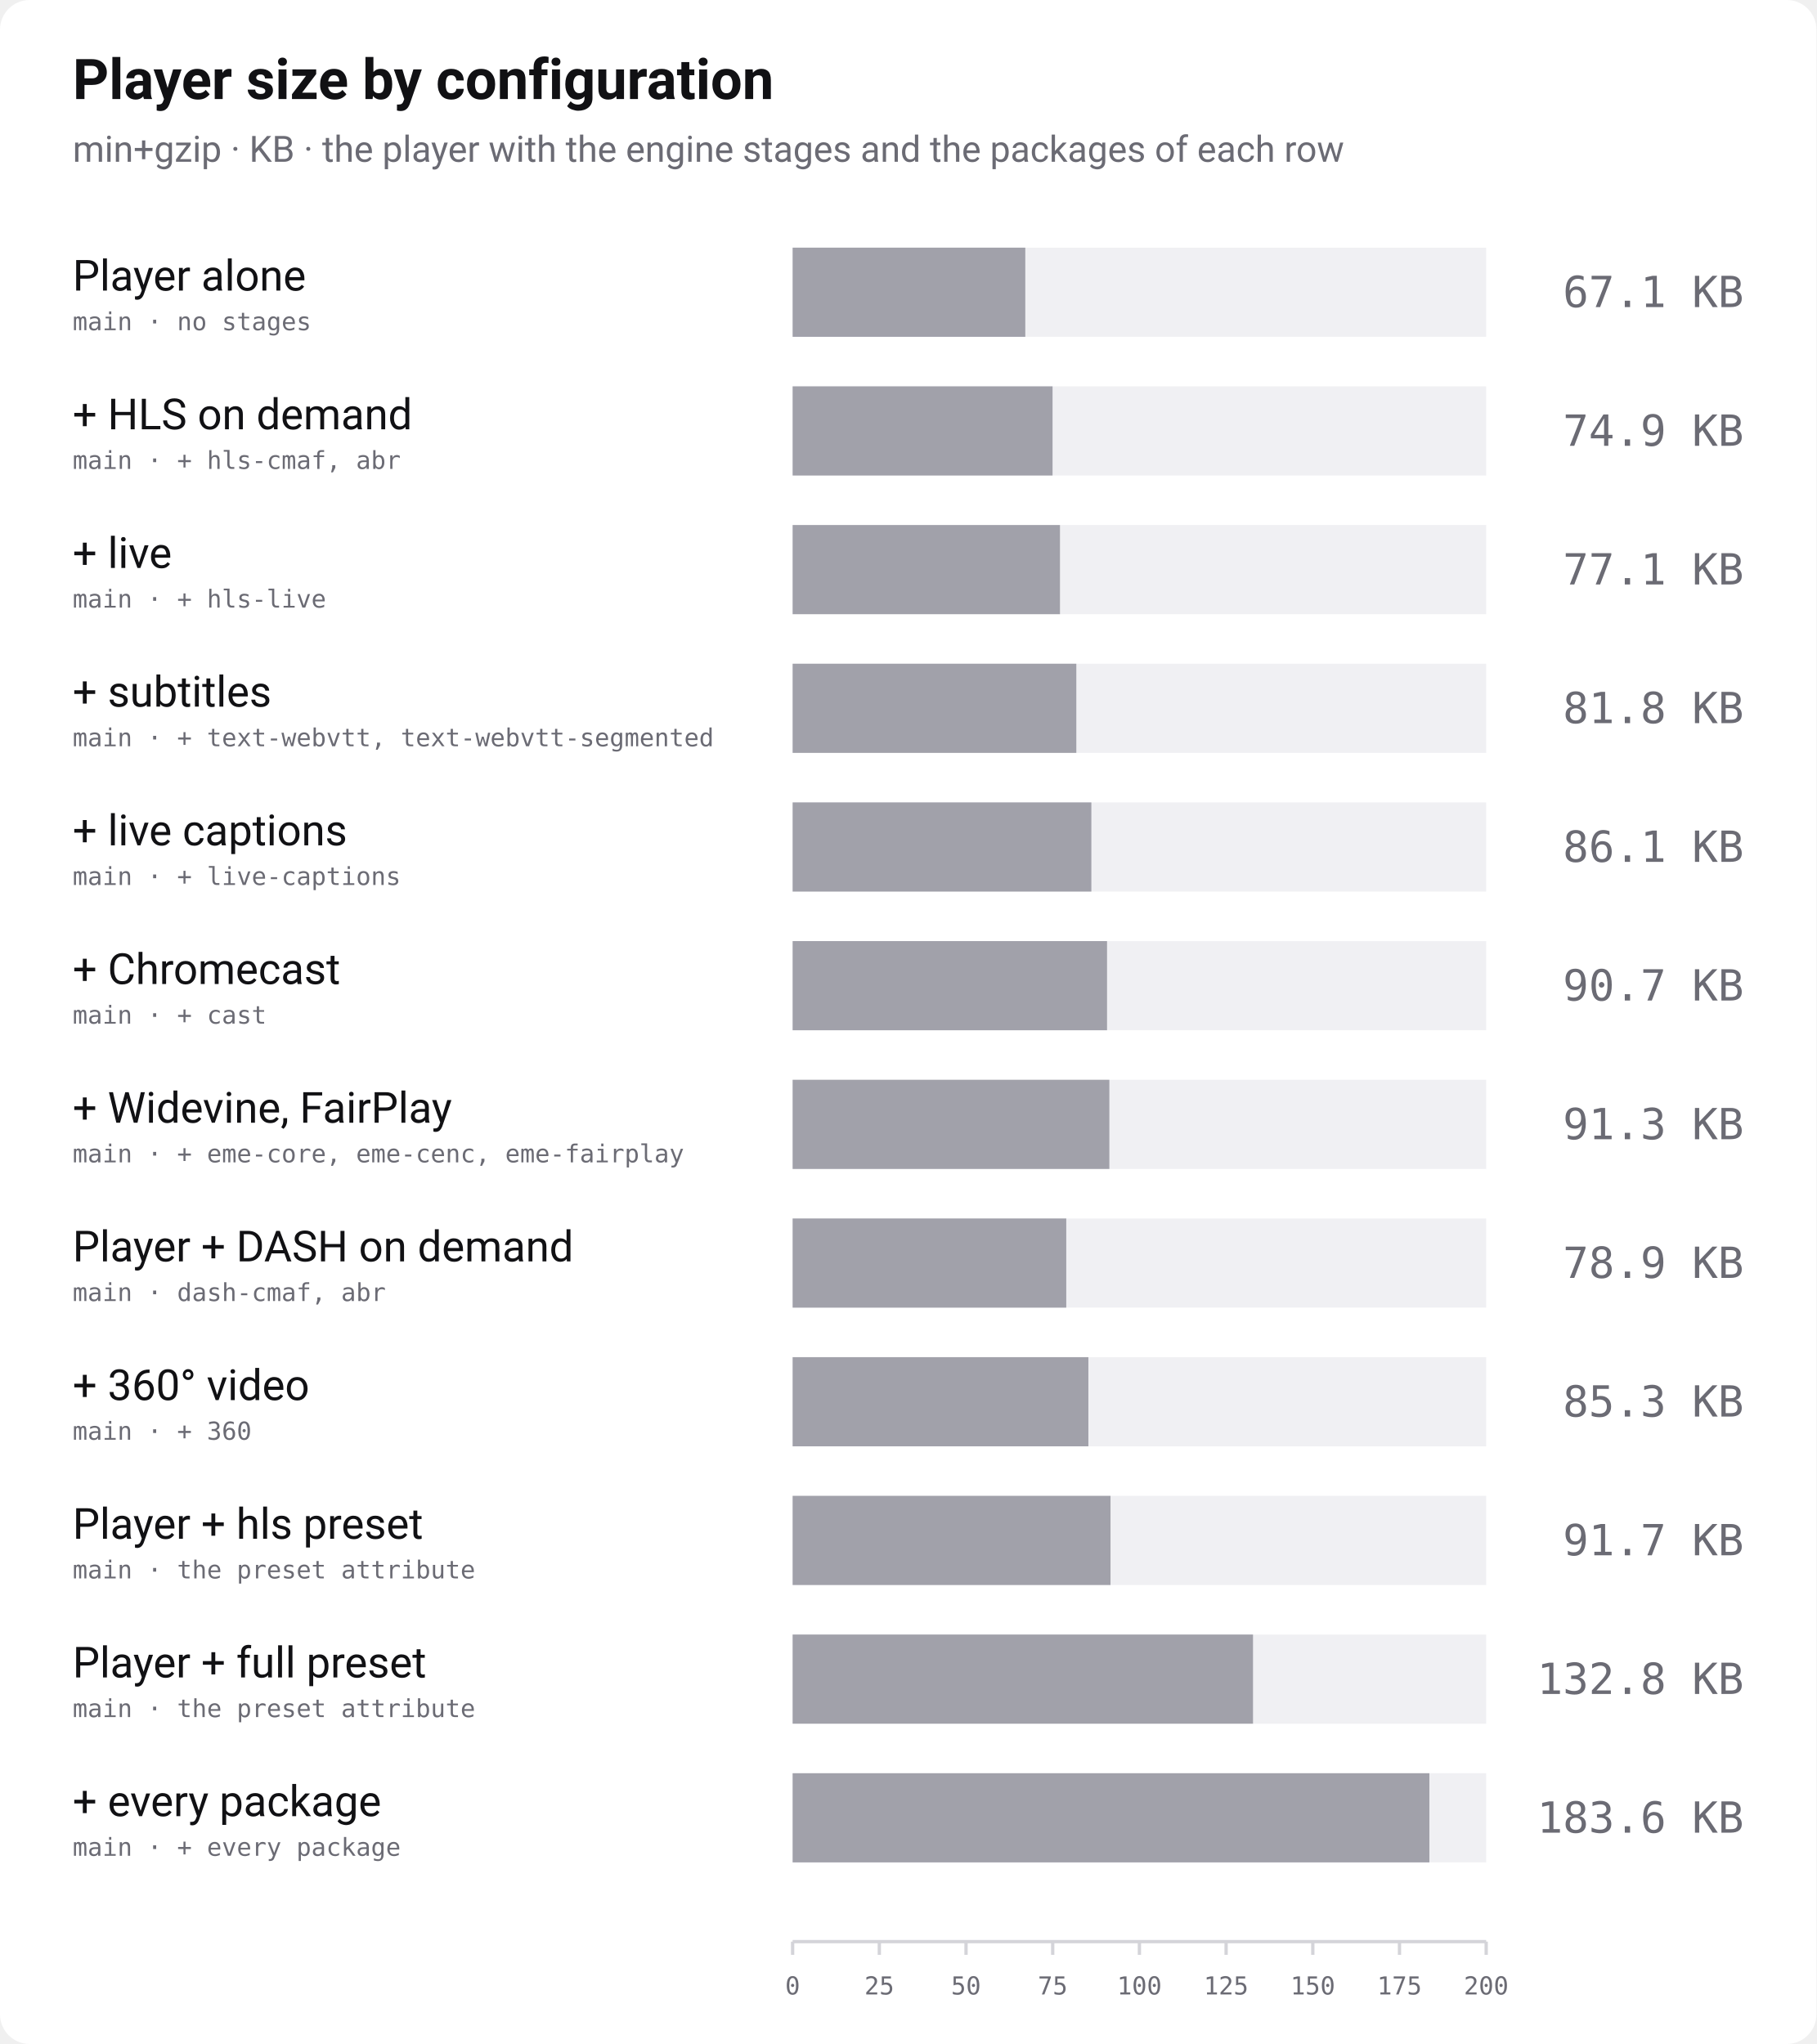
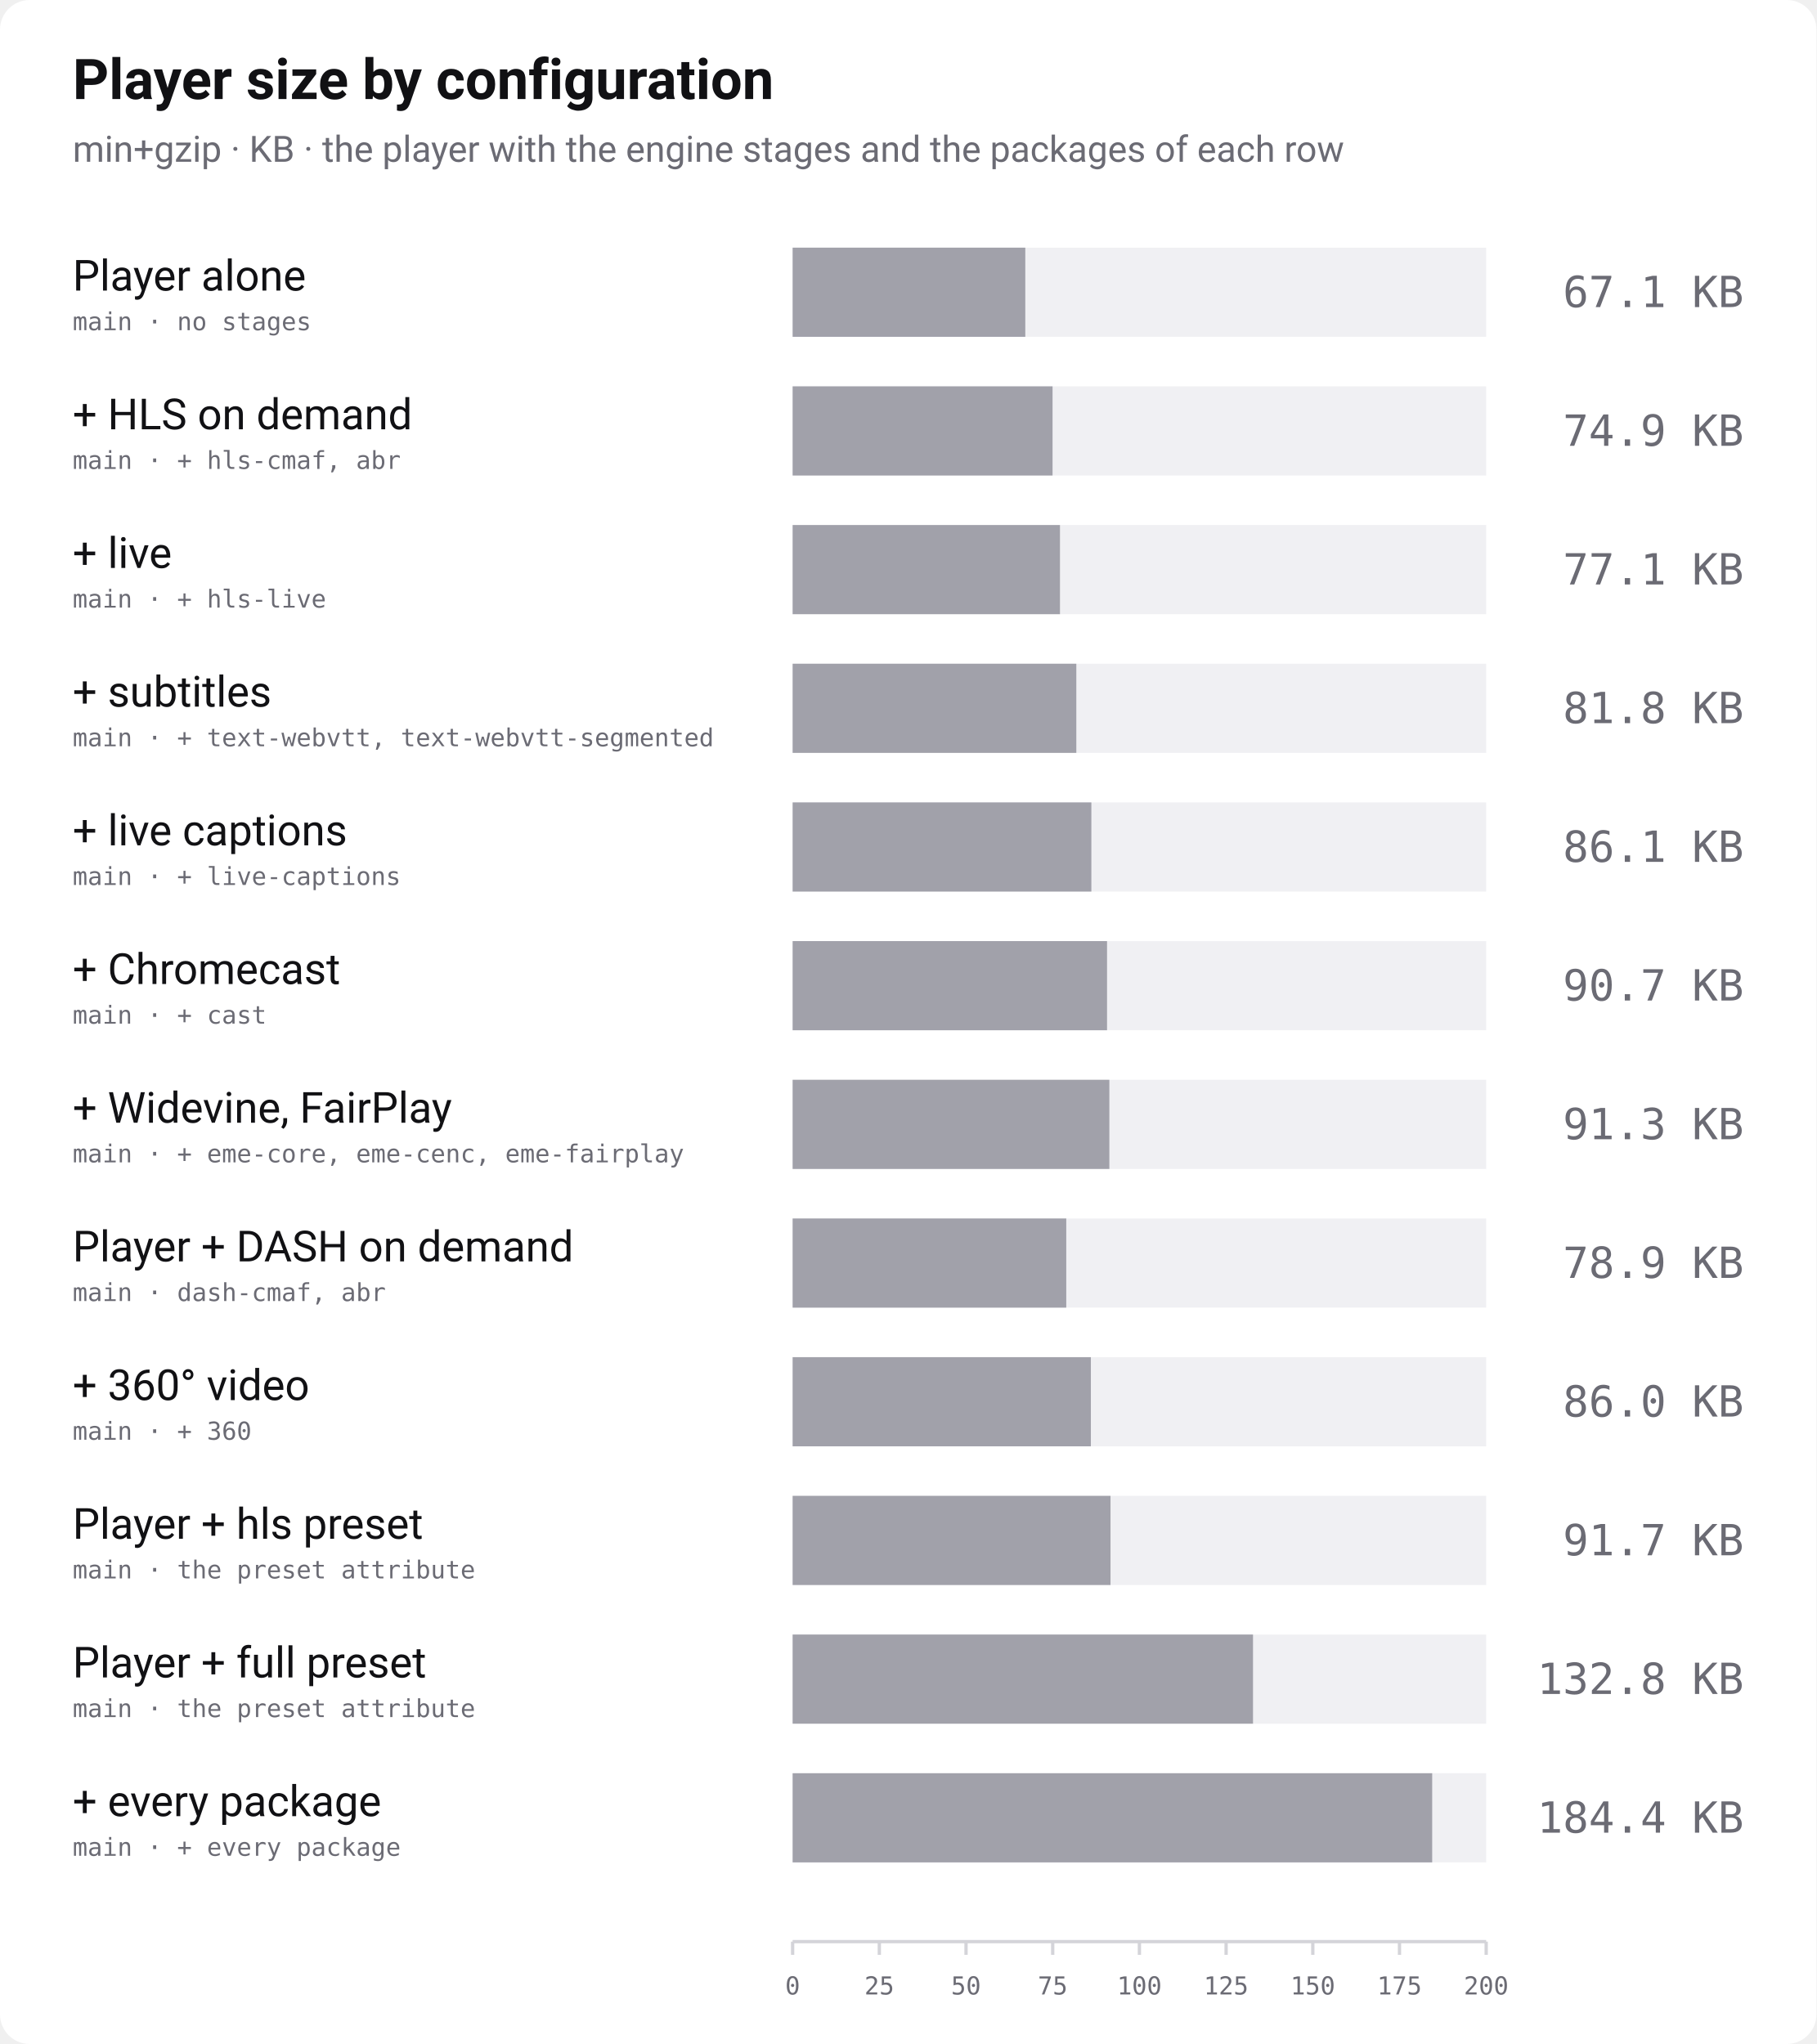
<svg xmlns="http://www.w3.org/2000/svg" width="1100" height="1238" viewBox="0 0 1100 1238" role="img" aria-label="Bundle size of the Mattebox player by the engine stages and packages it is configured with, min+gzip">
  <rect width="1100" height="1238" rx="18" fill="#ffffff" />
  <text x="44" y="60" font-family="-apple-system, 'Segoe UI', Roboto, Helvetica, Arial, sans-serif" font-size="34" font-weight="700" fill="#111114">Player size by configuration</text>
  <text x="44" y="98" font-family="-apple-system, 'Segoe UI', Roboto, Helvetica, Arial, sans-serif" font-size="22" fill="#6b6b74">min+gzip · KB · the player with the engine stages and the packages of each row</text>
  <text x="44" y="176" font-family="-apple-system, 'Segoe UI', Roboto, Helvetica, Arial, sans-serif" font-size="26" font-weight="400" fill="#111114">Player alone</text>
  <text x="44" y="200" font-family="ui-monospace, 'SF Mono', Menlo, Consolas, monospace" font-size="15" fill="#6b6b74">main · no stages</text>
  <rect x="480" y="150" width="420" height="54" fill="#f0f0f3" />
  <rect x="480" y="150" width="140.9" height="54" fill="#a1a1aa" />
  <text x="1056" y="186" text-anchor="end" font-family="ui-monospace, 'SF Mono', Menlo, Consolas, monospace" font-size="26" font-weight="400" fill="#6b6b74">67.1 KB</text>
  <text x="44" y="260" font-family="-apple-system, 'Segoe UI', Roboto, Helvetica, Arial, sans-serif" font-size="26" font-weight="400" fill="#111114">+ HLS on demand</text>
  <text x="44" y="284" font-family="ui-monospace, 'SF Mono', Menlo, Consolas, monospace" font-size="15" fill="#6b6b74">main · + hls-cmaf, abr</text>
  <rect x="480" y="234" width="420" height="54" fill="#f0f0f3" />
  <rect x="480" y="234" width="157.4" height="54" fill="#a1a1aa" />
  <text x="1056" y="270" text-anchor="end" font-family="ui-monospace, 'SF Mono', Menlo, Consolas, monospace" font-size="26" font-weight="400" fill="#6b6b74">74.9 KB</text>
  <text x="44" y="344" font-family="-apple-system, 'Segoe UI', Roboto, Helvetica, Arial, sans-serif" font-size="26" font-weight="400" fill="#111114">+ live</text>
  <text x="44" y="368" font-family="ui-monospace, 'SF Mono', Menlo, Consolas, monospace" font-size="15" fill="#6b6b74">main · + hls-live</text>
  <rect x="480" y="318" width="420" height="54" fill="#f0f0f3" />
  <rect x="480" y="318" width="161.9" height="54" fill="#a1a1aa" />
  <text x="1056" y="354" text-anchor="end" font-family="ui-monospace, 'SF Mono', Menlo, Consolas, monospace" font-size="26" font-weight="400" fill="#6b6b74">77.1 KB</text>
  <text x="44" y="428" font-family="-apple-system, 'Segoe UI', Roboto, Helvetica, Arial, sans-serif" font-size="26" font-weight="400" fill="#111114">+ subtitles</text>
  <text x="44" y="452" font-family="ui-monospace, 'SF Mono', Menlo, Consolas, monospace" font-size="15" fill="#6b6b74">main · + text-webvtt, text-webvtt-segmented</text>
  <rect x="480" y="402" width="420" height="54" fill="#f0f0f3" />
  <rect x="480" y="402" width="171.8" height="54" fill="#a1a1aa" />
  <text x="1056" y="438" text-anchor="end" font-family="ui-monospace, 'SF Mono', Menlo, Consolas, monospace" font-size="26" font-weight="400" fill="#6b6b74">81.8 KB</text>
  <text x="44" y="512" font-family="-apple-system, 'Segoe UI', Roboto, Helvetica, Arial, sans-serif" font-size="26" font-weight="400" fill="#111114">+ live captions</text>
  <text x="44" y="536" font-family="ui-monospace, 'SF Mono', Menlo, Consolas, monospace" font-size="15" fill="#6b6b74">main · + live-captions</text>
  <rect x="480" y="486" width="420" height="54" fill="#f0f0f3" />
  <rect x="480" y="486" width="180.9" height="54" fill="#a1a1aa" />
  <text x="1056" y="522" text-anchor="end" font-family="ui-monospace, 'SF Mono', Menlo, Consolas, monospace" font-size="26" font-weight="400" fill="#6b6b74">86.1 KB</text>
  <text x="44" y="596" font-family="-apple-system, 'Segoe UI', Roboto, Helvetica, Arial, sans-serif" font-size="26" font-weight="400" fill="#111114">+ Chromecast</text>
  <text x="44" y="620" font-family="ui-monospace, 'SF Mono', Menlo, Consolas, monospace" font-size="15" fill="#6b6b74">main · + cast</text>
  <rect x="480" y="570" width="420" height="54" fill="#f0f0f3" />
  <rect x="480" y="570" width="190.4" height="54" fill="#a1a1aa" />
  <text x="1056" y="606" text-anchor="end" font-family="ui-monospace, 'SF Mono', Menlo, Consolas, monospace" font-size="26" font-weight="400" fill="#6b6b74">90.7 KB</text>
  <text x="44" y="680" font-family="-apple-system, 'Segoe UI', Roboto, Helvetica, Arial, sans-serif" font-size="26" font-weight="400" fill="#111114">+ Widevine, FairPlay</text>
  <text x="44" y="704" font-family="ui-monospace, 'SF Mono', Menlo, Consolas, monospace" font-size="15" fill="#6b6b74">main · + eme-core, eme-cenc, eme-fairplay</text>
  <rect x="480" y="654" width="420" height="54" fill="#f0f0f3" />
  <rect x="480" y="654" width="191.8" height="54" fill="#a1a1aa" />
  <text x="1056" y="690" text-anchor="end" font-family="ui-monospace, 'SF Mono', Menlo, Consolas, monospace" font-size="26" font-weight="400" fill="#6b6b74">91.3 KB</text>
  <text x="44" y="764" font-family="-apple-system, 'Segoe UI', Roboto, Helvetica, Arial, sans-serif" font-size="26" font-weight="400" fill="#111114">Player + DASH on demand</text>
  <text x="44" y="788" font-family="ui-monospace, 'SF Mono', Menlo, Consolas, monospace" font-size="15" fill="#6b6b74">main · dash-cmaf, abr</text>
  <rect x="480" y="738" width="420" height="54" fill="#f0f0f3" />
  <rect x="480" y="738" width="165.7" height="54" fill="#a1a1aa" />
  <text x="1056" y="774" text-anchor="end" font-family="ui-monospace, 'SF Mono', Menlo, Consolas, monospace" font-size="26" font-weight="400" fill="#6b6b74">78.9 KB</text>
  <text x="44" y="848" font-family="-apple-system, 'Segoe UI', Roboto, Helvetica, Arial, sans-serif" font-size="26" font-weight="400" fill="#111114">+ 360° video</text>
  <text x="44" y="872" font-family="ui-monospace, 'SF Mono', Menlo, Consolas, monospace" font-size="15" fill="#6b6b74">main · + 360</text>
  <rect x="480" y="822" width="420" height="54" fill="#f0f0f3" />
-   <rect x="480" y="822" width="179.1" height="54" fill="#a1a1aa" />
-   <text x="1056" y="858" text-anchor="end" font-family="ui-monospace, 'SF Mono', Menlo, Consolas, monospace" font-size="26" font-weight="400" fill="#6b6b74">85.3 KB</text>
+   <rect x="480" y="822" width="180.6" height="54" fill="#a1a1aa" />
+   <text x="1056" y="858" text-anchor="end" font-family="ui-monospace, 'SF Mono', Menlo, Consolas, monospace" font-size="26" font-weight="400" fill="#6b6b74">86.0 KB</text>
  <text x="44" y="932" font-family="-apple-system, 'Segoe UI', Roboto, Helvetica, Arial, sans-serif" font-size="26" font-weight="400" fill="#111114">Player + hls preset</text>
  <text x="44" y="956" font-family="ui-monospace, 'SF Mono', Menlo, Consolas, monospace" font-size="15" fill="#6b6b74">main · the preset attribute</text>
  <rect x="480" y="906" width="420" height="54" fill="#f0f0f3" />
  <rect x="480" y="906" width="192.5" height="54" fill="#a1a1aa" />
  <text x="1056" y="942" text-anchor="end" font-family="ui-monospace, 'SF Mono', Menlo, Consolas, monospace" font-size="26" font-weight="400" fill="#6b6b74">91.7 KB</text>
  <text x="44" y="1016" font-family="-apple-system, 'Segoe UI', Roboto, Helvetica, Arial, sans-serif" font-size="26" font-weight="400" fill="#111114">Player + full preset</text>
  <text x="44" y="1040" font-family="ui-monospace, 'SF Mono', Menlo, Consolas, monospace" font-size="15" fill="#6b6b74">main · the preset attribute</text>
  <rect x="480" y="990" width="420" height="54" fill="#f0f0f3" />
  <rect x="480" y="990" width="278.8" height="54" fill="#a1a1aa" />
  <text x="1056" y="1026" text-anchor="end" font-family="ui-monospace, 'SF Mono', Menlo, Consolas, monospace" font-size="26" font-weight="400" fill="#6b6b74">132.8 KB</text>
  <text x="44" y="1100" font-family="-apple-system, 'Segoe UI', Roboto, Helvetica, Arial, sans-serif" font-size="26" font-weight="400" fill="#111114">+ every package</text>
  <text x="44" y="1124" font-family="ui-monospace, 'SF Mono', Menlo, Consolas, monospace" font-size="15" fill="#6b6b74">main · + every package</text>
  <rect x="480" y="1074" width="420" height="54" fill="#f0f0f3" />
-   <rect x="480" y="1074" width="385.6" height="54" fill="#a1a1aa" />
-   <text x="1056" y="1110" text-anchor="end" font-family="ui-monospace, 'SF Mono', Menlo, Consolas, monospace" font-size="26" font-weight="400" fill="#6b6b74">183.6 KB</text>
+   <rect x="480" y="1074" width="387.3" height="54" fill="#a1a1aa" />
+   <text x="1056" y="1110" text-anchor="end" font-family="ui-monospace, 'SF Mono', Menlo, Consolas, monospace" font-size="26" font-weight="400" fill="#6b6b74">184.4 KB</text>
  <line x1="480" y1="1176" x2="900" y2="1176" stroke="#d4d4d9" stroke-width="2" />
  <line x1="480.0" y1="1176" x2="480.0" y2="1184" stroke="#d4d4d9" stroke-width="2" />
  <text x="480.0" y="1208" text-anchor="middle" font-family="ui-monospace, 'SF Mono', Menlo, Consolas, monospace" font-size="15" fill="#6b6b74">0</text>
  <line x1="532.5" y1="1176" x2="532.5" y2="1184" stroke="#d4d4d9" stroke-width="2" />
  <text x="532.5" y="1208" text-anchor="middle" font-family="ui-monospace, 'SF Mono', Menlo, Consolas, monospace" font-size="15" fill="#6b6b74">25</text>
  <line x1="585.0" y1="1176" x2="585.0" y2="1184" stroke="#d4d4d9" stroke-width="2" />
  <text x="585.0" y="1208" text-anchor="middle" font-family="ui-monospace, 'SF Mono', Menlo, Consolas, monospace" font-size="15" fill="#6b6b74">50</text>
  <line x1="637.5" y1="1176" x2="637.5" y2="1184" stroke="#d4d4d9" stroke-width="2" />
  <text x="637.5" y="1208" text-anchor="middle" font-family="ui-monospace, 'SF Mono', Menlo, Consolas, monospace" font-size="15" fill="#6b6b74">75</text>
  <line x1="690.0" y1="1176" x2="690.0" y2="1184" stroke="#d4d4d9" stroke-width="2" />
  <text x="690.0" y="1208" text-anchor="middle" font-family="ui-monospace, 'SF Mono', Menlo, Consolas, monospace" font-size="15" fill="#6b6b74">100</text>
  <line x1="742.5" y1="1176" x2="742.5" y2="1184" stroke="#d4d4d9" stroke-width="2" />
  <text x="742.5" y="1208" text-anchor="middle" font-family="ui-monospace, 'SF Mono', Menlo, Consolas, monospace" font-size="15" fill="#6b6b74">125</text>
  <line x1="795.0" y1="1176" x2="795.0" y2="1184" stroke="#d4d4d9" stroke-width="2" />
  <text x="795.0" y="1208" text-anchor="middle" font-family="ui-monospace, 'SF Mono', Menlo, Consolas, monospace" font-size="15" fill="#6b6b74">150</text>
  <line x1="847.5" y1="1176" x2="847.5" y2="1184" stroke="#d4d4d9" stroke-width="2" />
  <text x="847.5" y="1208" text-anchor="middle" font-family="ui-monospace, 'SF Mono', Menlo, Consolas, monospace" font-size="15" fill="#6b6b74">175</text>
  <line x1="900.0" y1="1176" x2="900.0" y2="1184" stroke="#d4d4d9" stroke-width="2" />
  <text x="900.0" y="1208" text-anchor="middle" font-family="ui-monospace, 'SF Mono', Menlo, Consolas, monospace" font-size="15" fill="#6b6b74">200</text>
</svg>
